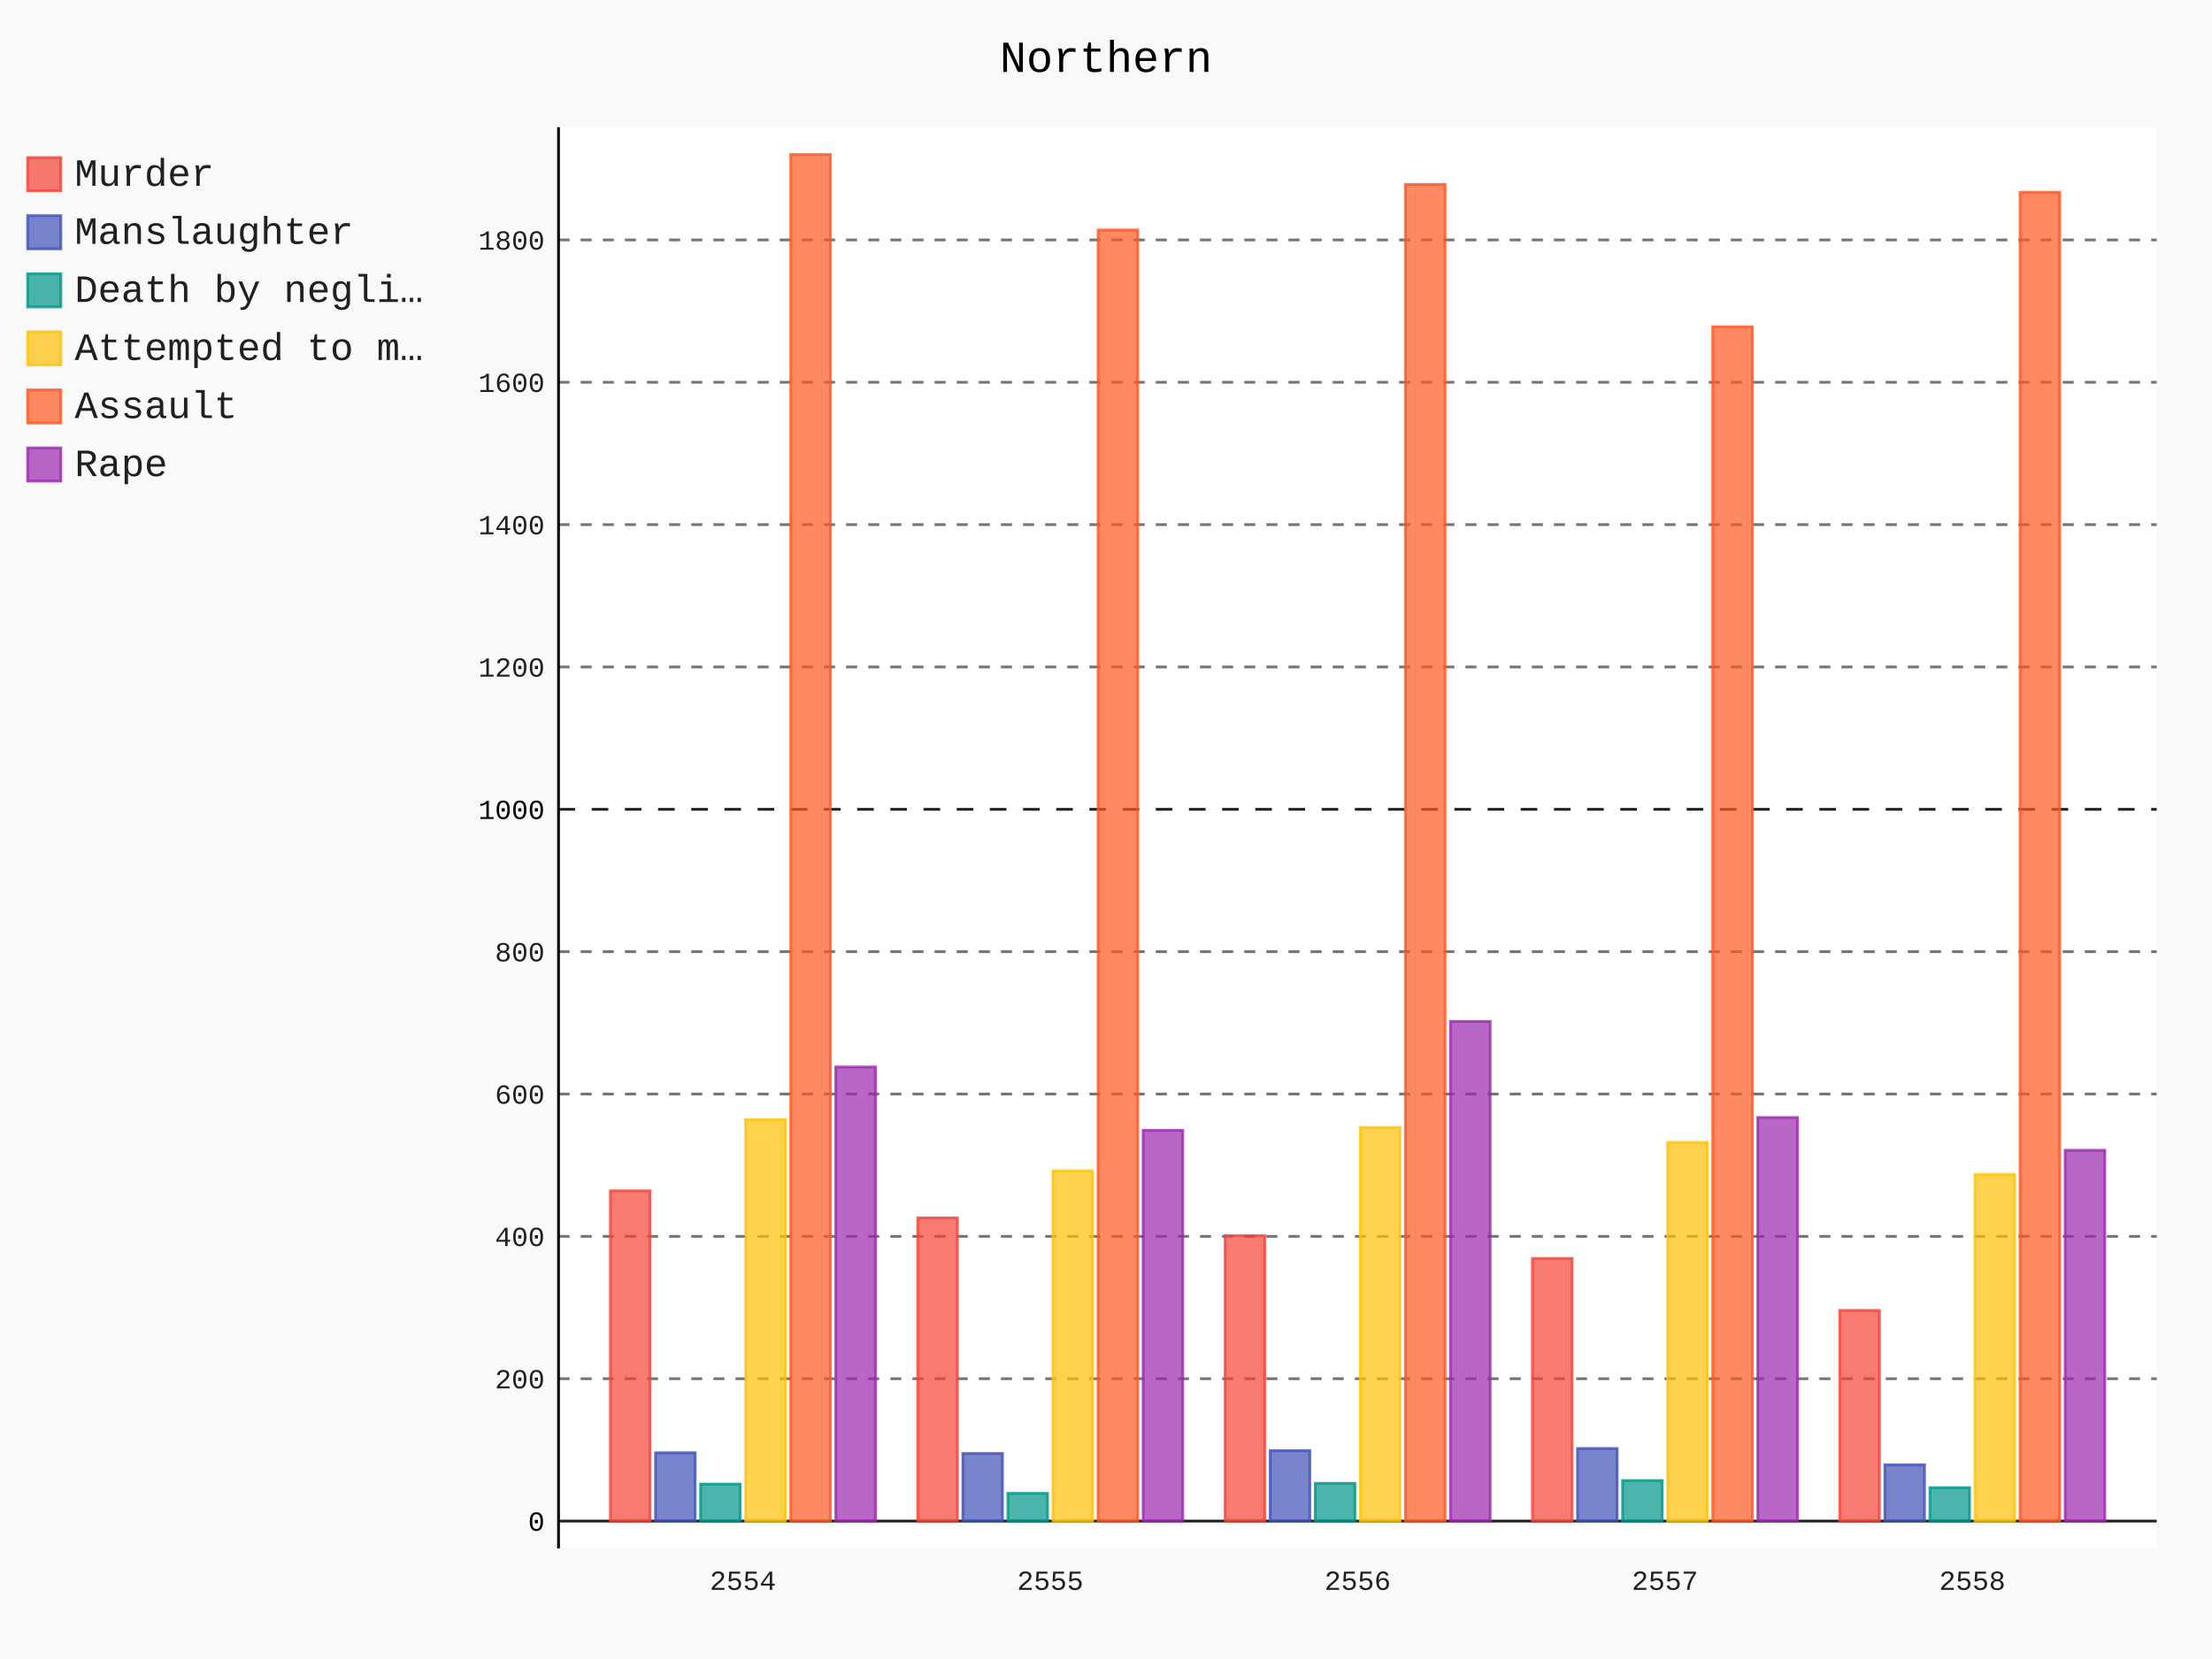
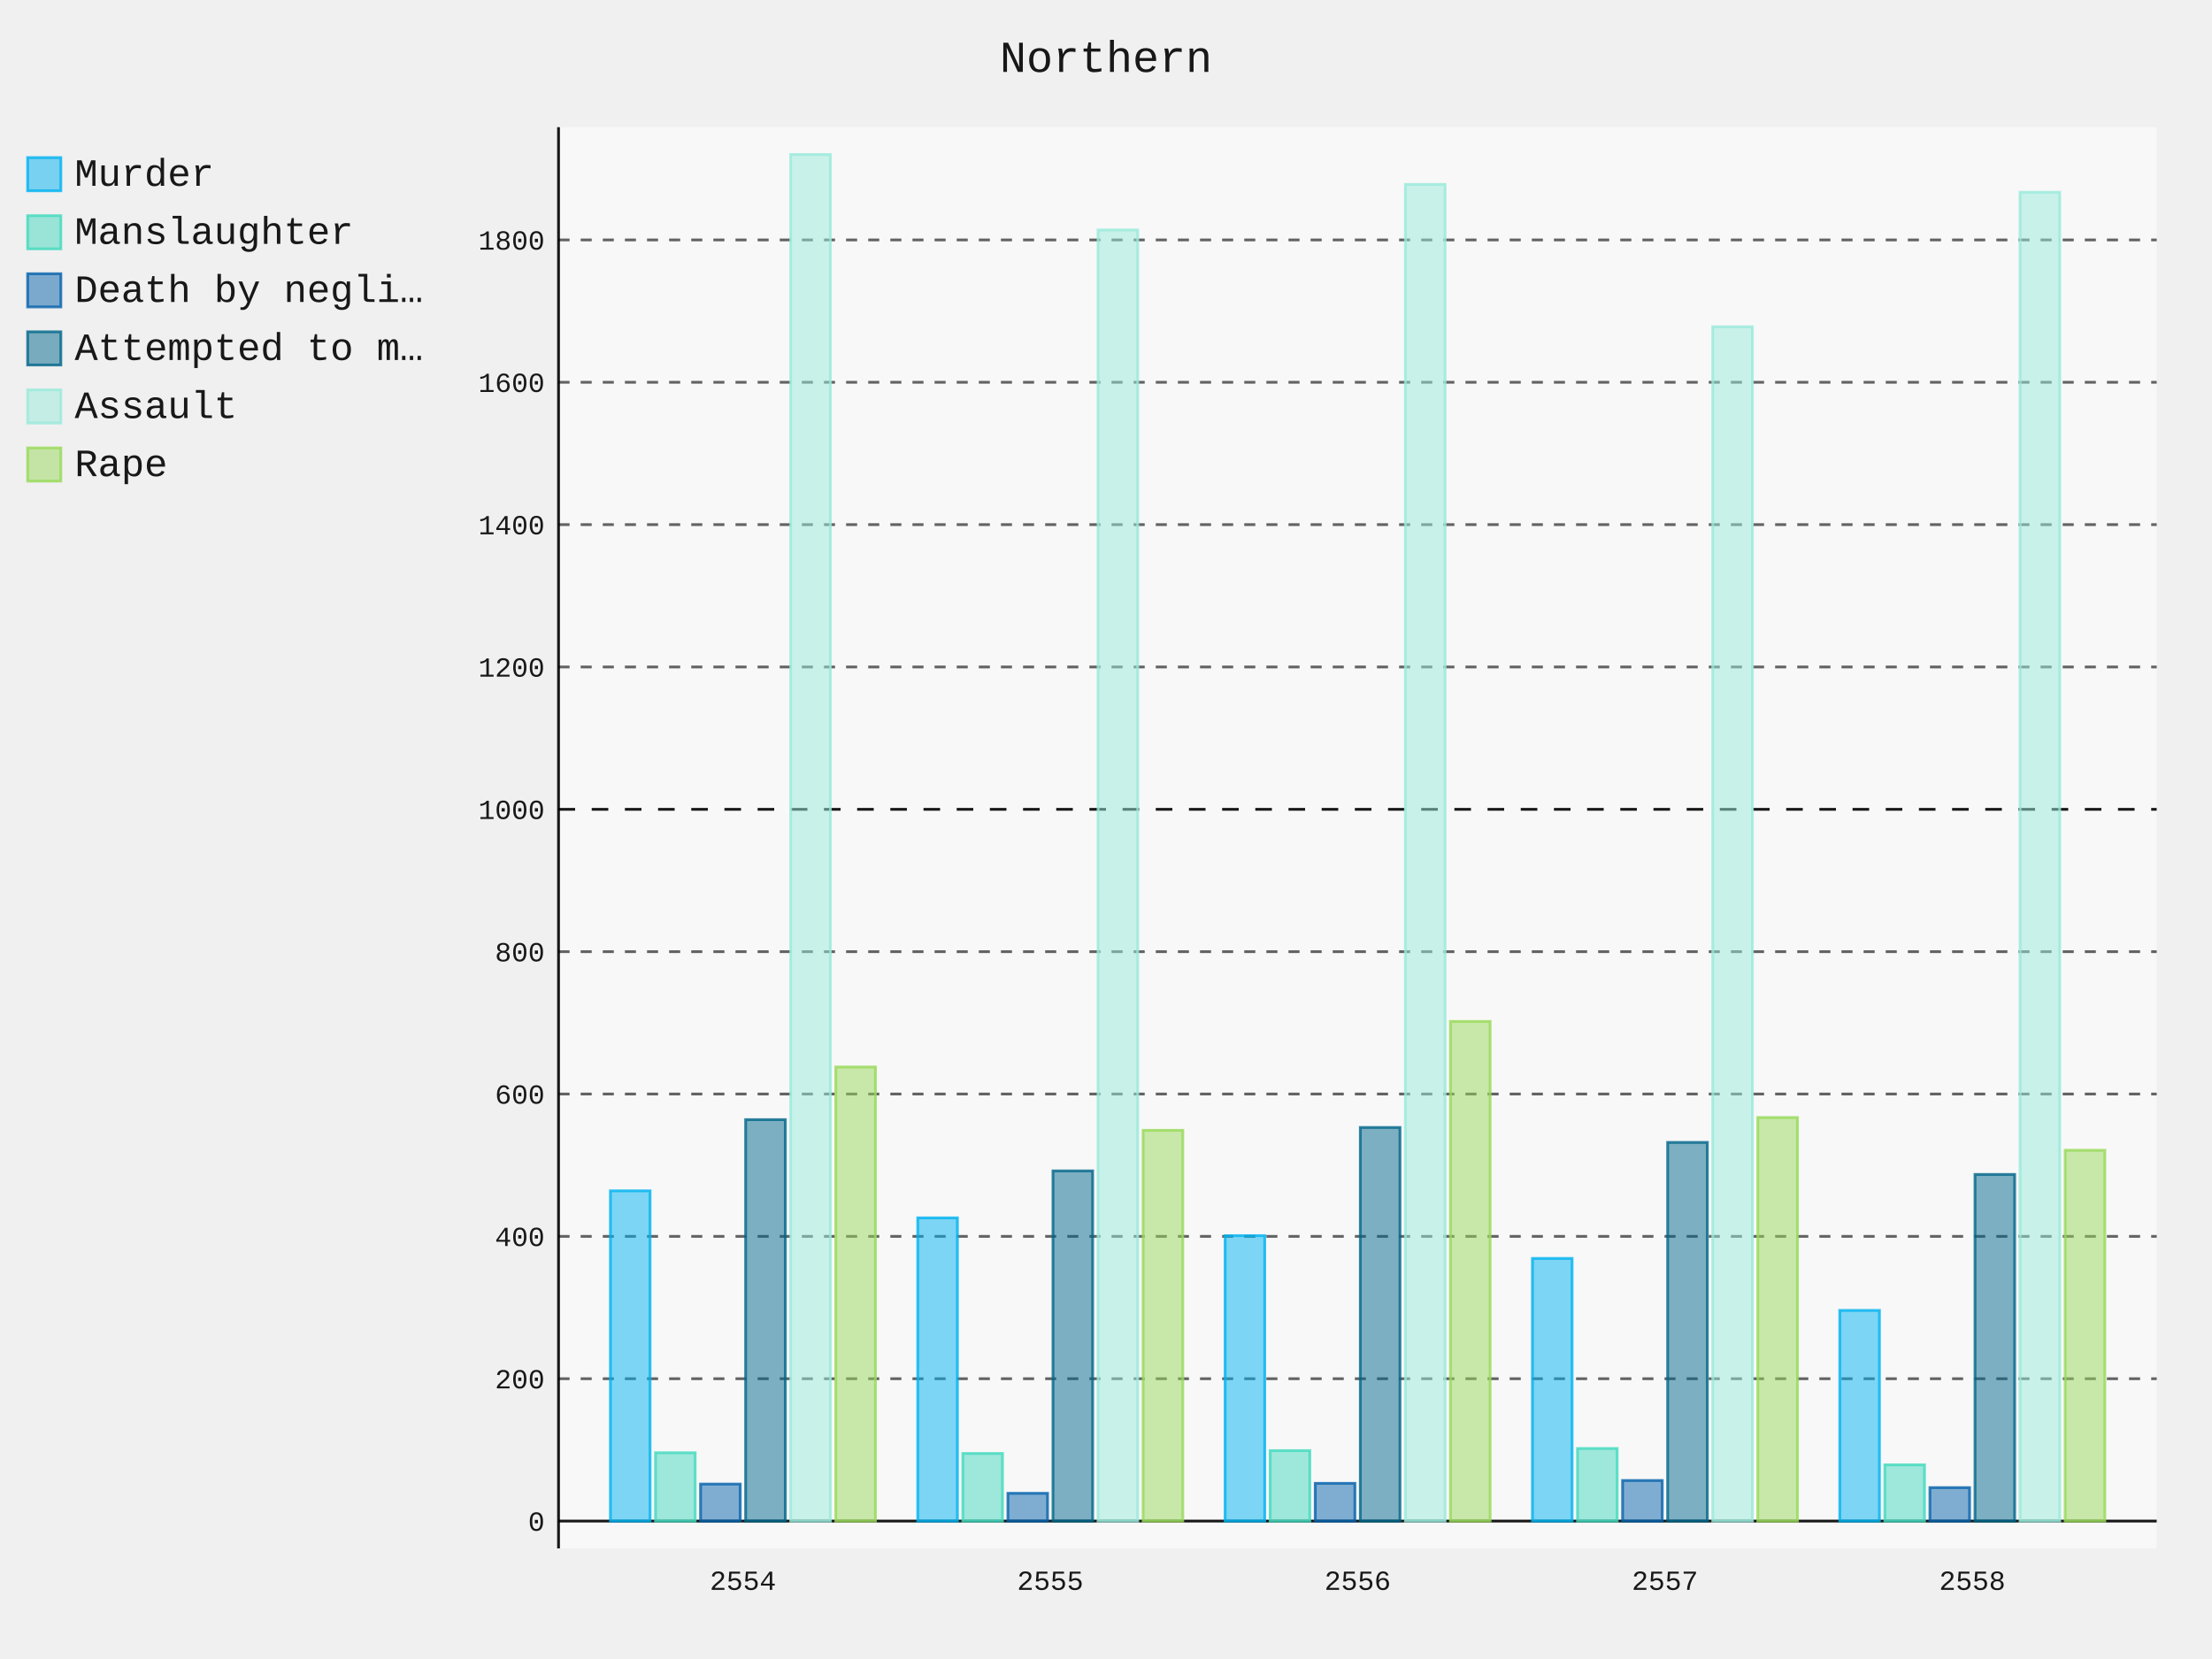
- <svg xmlns="http://www.w3.org/2000/svg" class="pygal-chart" id="chart-f8a60ae9-481c-4859-ab3a-5ff6c9517a1b" viewBox="0 0 800 600">
+ <svg xmlns="http://www.w3.org/2000/svg" class="pygal-chart" id="chart-5a5fb020-a0eb-4cf4-9ebc-4327df0b3f49" viewBox="0 0 800 600">
  <defs>
-     <style type="text/css">#chart-f8a60ae9-481c-4859-ab3a-5ff6c9517a1b{-webkit-user-select:none;-webkit-font-smoothing:antialiased;font-family:Consolas,"Liberation Mono",Menlo,Courier,monospace}#chart-f8a60ae9-481c-4859-ab3a-5ff6c9517a1b .title{font-family:Consolas,"Liberation Mono",Menlo,Courier,monospace;font-size:16px}#chart-f8a60ae9-481c-4859-ab3a-5ff6c9517a1b .legends .legend text{font-family:Consolas,"Liberation Mono",Menlo,Courier,monospace;font-size:14px}#chart-f8a60ae9-481c-4859-ab3a-5ff6c9517a1b .axis text{font-family:Consolas,"Liberation Mono",Menlo,Courier,monospace;font-size:10px}#chart-f8a60ae9-481c-4859-ab3a-5ff6c9517a1b .axis text.major{font-family:Consolas,"Liberation Mono",Menlo,Courier,monospace;font-size:10px}#chart-f8a60ae9-481c-4859-ab3a-5ff6c9517a1b .text-overlay text.value{font-family:Consolas,"Liberation Mono",Menlo,Courier,monospace;font-size:16px}#chart-f8a60ae9-481c-4859-ab3a-5ff6c9517a1b .text-overlay text.label{font-family:Consolas,"Liberation Mono",Menlo,Courier,monospace;font-size:10px}#chart-f8a60ae9-481c-4859-ab3a-5ff6c9517a1b .tooltip{font-family:Consolas,"Liberation Mono",Menlo,Courier,monospace;font-size:14px}#chart-f8a60ae9-481c-4859-ab3a-5ff6c9517a1b text.no_data{font-family:Consolas,"Liberation Mono",Menlo,Courier,monospace;font-size:64px}
- #chart-f8a60ae9-481c-4859-ab3a-5ff6c9517a1b{background-color:rgba(249,249,249,1)}#chart-f8a60ae9-481c-4859-ab3a-5ff6c9517a1b path,#chart-f8a60ae9-481c-4859-ab3a-5ff6c9517a1b line,#chart-f8a60ae9-481c-4859-ab3a-5ff6c9517a1b rect,#chart-f8a60ae9-481c-4859-ab3a-5ff6c9517a1b circle{-webkit-transition:150ms;-moz-transition:150ms;transition:150ms}#chart-f8a60ae9-481c-4859-ab3a-5ff6c9517a1b .graph &gt; .background{fill:rgba(249,249,249,1)}#chart-f8a60ae9-481c-4859-ab3a-5ff6c9517a1b .plot &gt; .background{fill:rgba(255,255,255,1)}#chart-f8a60ae9-481c-4859-ab3a-5ff6c9517a1b .graph{fill:rgba(0,0,0,.87)}#chart-f8a60ae9-481c-4859-ab3a-5ff6c9517a1b text.no_data{fill:rgba(0,0,0,1)}#chart-f8a60ae9-481c-4859-ab3a-5ff6c9517a1b .title{fill:rgba(0,0,0,1)}#chart-f8a60ae9-481c-4859-ab3a-5ff6c9517a1b .legends .legend text{fill:rgba(0,0,0,.87)}#chart-f8a60ae9-481c-4859-ab3a-5ff6c9517a1b .legends .legend:hover text{fill:rgba(0,0,0,1)}#chart-f8a60ae9-481c-4859-ab3a-5ff6c9517a1b .axis .line{stroke:rgba(0,0,0,1)}#chart-f8a60ae9-481c-4859-ab3a-5ff6c9517a1b .axis .guide.line{stroke:rgba(0,0,0,.54)}#chart-f8a60ae9-481c-4859-ab3a-5ff6c9517a1b .axis .major.line{stroke:rgba(0,0,0,.87)}#chart-f8a60ae9-481c-4859-ab3a-5ff6c9517a1b .axis text.major{fill:rgba(0,0,0,1)}#chart-f8a60ae9-481c-4859-ab3a-5ff6c9517a1b .axis.y .guides:hover .guide.line,#chart-f8a60ae9-481c-4859-ab3a-5ff6c9517a1b .line-graph .axis.x .guides:hover .guide.line,#chart-f8a60ae9-481c-4859-ab3a-5ff6c9517a1b .stackedline-graph .axis.x .guides:hover .guide.line,#chart-f8a60ae9-481c-4859-ab3a-5ff6c9517a1b .xy-graph .axis.x .guides:hover .guide.line{stroke:rgba(0,0,0,1)}#chart-f8a60ae9-481c-4859-ab3a-5ff6c9517a1b .axis .guides:hover text{fill:rgba(0,0,0,1)}#chart-f8a60ae9-481c-4859-ab3a-5ff6c9517a1b .reactive{fill-opacity:.7;stroke-opacity:.8}#chart-f8a60ae9-481c-4859-ab3a-5ff6c9517a1b .ci{stroke:rgba(0,0,0,.87)}#chart-f8a60ae9-481c-4859-ab3a-5ff6c9517a1b .reactive.active,#chart-f8a60ae9-481c-4859-ab3a-5ff6c9517a1b .active .reactive{fill-opacity:.8;stroke-opacity:.9;stroke-width:4}#chart-f8a60ae9-481c-4859-ab3a-5ff6c9517a1b .ci .reactive.active{stroke-width:1.5}#chart-f8a60ae9-481c-4859-ab3a-5ff6c9517a1b .series text{fill:rgba(0,0,0,1)}#chart-f8a60ae9-481c-4859-ab3a-5ff6c9517a1b .tooltip rect{fill:rgba(255,255,255,1);stroke:rgba(0,0,0,1);-webkit-transition:opacity 150ms;-moz-transition:opacity 150ms;transition:opacity 150ms}#chart-f8a60ae9-481c-4859-ab3a-5ff6c9517a1b .tooltip .label{fill:rgba(0,0,0,.87)}#chart-f8a60ae9-481c-4859-ab3a-5ff6c9517a1b .tooltip .label{fill:rgba(0,0,0,.87)}#chart-f8a60ae9-481c-4859-ab3a-5ff6c9517a1b .tooltip .legend{font-size:.8em;fill:rgba(0,0,0,.54)}#chart-f8a60ae9-481c-4859-ab3a-5ff6c9517a1b .tooltip .x_label{font-size:.6em;fill:rgba(0,0,0,1)}#chart-f8a60ae9-481c-4859-ab3a-5ff6c9517a1b .tooltip .xlink{font-size:.5em;text-decoration:underline}#chart-f8a60ae9-481c-4859-ab3a-5ff6c9517a1b .tooltip .value{font-size:1.5em}#chart-f8a60ae9-481c-4859-ab3a-5ff6c9517a1b .bound{font-size:.5em}#chart-f8a60ae9-481c-4859-ab3a-5ff6c9517a1b .max-value{font-size:.75em;fill:rgba(0,0,0,.54)}#chart-f8a60ae9-481c-4859-ab3a-5ff6c9517a1b .map-element{fill:rgba(255,255,255,1);stroke:rgba(0,0,0,.54) !important}#chart-f8a60ae9-481c-4859-ab3a-5ff6c9517a1b .map-element .reactive{fill-opacity:inherit;stroke-opacity:inherit}#chart-f8a60ae9-481c-4859-ab3a-5ff6c9517a1b .color-0,#chart-f8a60ae9-481c-4859-ab3a-5ff6c9517a1b .color-0 a:visited{stroke:#F44336;fill:#F44336}#chart-f8a60ae9-481c-4859-ab3a-5ff6c9517a1b .color-1,#chart-f8a60ae9-481c-4859-ab3a-5ff6c9517a1b .color-1 a:visited{stroke:#3F51B5;fill:#3F51B5}#chart-f8a60ae9-481c-4859-ab3a-5ff6c9517a1b .color-2,#chart-f8a60ae9-481c-4859-ab3a-5ff6c9517a1b .color-2 a:visited{stroke:#009688;fill:#009688}#chart-f8a60ae9-481c-4859-ab3a-5ff6c9517a1b .color-3,#chart-f8a60ae9-481c-4859-ab3a-5ff6c9517a1b .color-3 a:visited{stroke:#FFC107;fill:#FFC107}#chart-f8a60ae9-481c-4859-ab3a-5ff6c9517a1b .color-4,#chart-f8a60ae9-481c-4859-ab3a-5ff6c9517a1b .color-4 a:visited{stroke:#FF5722;fill:#FF5722}#chart-f8a60ae9-481c-4859-ab3a-5ff6c9517a1b .color-5,#chart-f8a60ae9-481c-4859-ab3a-5ff6c9517a1b .color-5 a:visited{stroke:#9C27B0;fill:#9C27B0}#chart-f8a60ae9-481c-4859-ab3a-5ff6c9517a1b .text-overlay .color-0 text{fill:black}#chart-f8a60ae9-481c-4859-ab3a-5ff6c9517a1b .text-overlay .color-1 text{fill:black}#chart-f8a60ae9-481c-4859-ab3a-5ff6c9517a1b .text-overlay .color-2 text{fill:black}#chart-f8a60ae9-481c-4859-ab3a-5ff6c9517a1b .text-overlay .color-3 text{fill:black}#chart-f8a60ae9-481c-4859-ab3a-5ff6c9517a1b .text-overlay .color-4 text{fill:black}#chart-f8a60ae9-481c-4859-ab3a-5ff6c9517a1b .text-overlay .color-5 text{fill:black}
- #chart-f8a60ae9-481c-4859-ab3a-5ff6c9517a1b text.no_data{text-anchor:middle}#chart-f8a60ae9-481c-4859-ab3a-5ff6c9517a1b .guide.line{fill:none}#chart-f8a60ae9-481c-4859-ab3a-5ff6c9517a1b .centered{text-anchor:middle}#chart-f8a60ae9-481c-4859-ab3a-5ff6c9517a1b .title{text-anchor:middle}#chart-f8a60ae9-481c-4859-ab3a-5ff6c9517a1b .legends .legend text{fill-opacity:1}#chart-f8a60ae9-481c-4859-ab3a-5ff6c9517a1b .axis.x text{text-anchor:middle}#chart-f8a60ae9-481c-4859-ab3a-5ff6c9517a1b .axis.x:not(.web) text[transform]{text-anchor:start}#chart-f8a60ae9-481c-4859-ab3a-5ff6c9517a1b .axis.x:not(.web) text[transform].backwards{text-anchor:end}#chart-f8a60ae9-481c-4859-ab3a-5ff6c9517a1b .axis.y text{text-anchor:end}#chart-f8a60ae9-481c-4859-ab3a-5ff6c9517a1b .axis.y text[transform].backwards{text-anchor:start}#chart-f8a60ae9-481c-4859-ab3a-5ff6c9517a1b .axis.y2 text{text-anchor:start}#chart-f8a60ae9-481c-4859-ab3a-5ff6c9517a1b .axis.y2 text[transform].backwards{text-anchor:end}#chart-f8a60ae9-481c-4859-ab3a-5ff6c9517a1b .axis .guide.line{stroke-dasharray:4,4}#chart-f8a60ae9-481c-4859-ab3a-5ff6c9517a1b .axis .major.guide.line{stroke-dasharray:6,6}#chart-f8a60ae9-481c-4859-ab3a-5ff6c9517a1b .horizontal .axis.y .guide.line,#chart-f8a60ae9-481c-4859-ab3a-5ff6c9517a1b .horizontal .axis.y2 .guide.line,#chart-f8a60ae9-481c-4859-ab3a-5ff6c9517a1b .vertical .axis.x .guide.line{opacity:0}#chart-f8a60ae9-481c-4859-ab3a-5ff6c9517a1b .horizontal .axis.always_show .guide.line,#chart-f8a60ae9-481c-4859-ab3a-5ff6c9517a1b .vertical .axis.always_show .guide.line{opacity:1 !important}#chart-f8a60ae9-481c-4859-ab3a-5ff6c9517a1b .axis.y .guides:hover .guide.line,#chart-f8a60ae9-481c-4859-ab3a-5ff6c9517a1b .axis.y2 .guides:hover .guide.line,#chart-f8a60ae9-481c-4859-ab3a-5ff6c9517a1b .axis.x .guides:hover .guide.line{opacity:1}#chart-f8a60ae9-481c-4859-ab3a-5ff6c9517a1b .axis .guides:hover text{opacity:1}#chart-f8a60ae9-481c-4859-ab3a-5ff6c9517a1b .nofill{fill:none}#chart-f8a60ae9-481c-4859-ab3a-5ff6c9517a1b .subtle-fill{fill-opacity:.2}#chart-f8a60ae9-481c-4859-ab3a-5ff6c9517a1b .dot{stroke-width:1px;fill-opacity:1}#chart-f8a60ae9-481c-4859-ab3a-5ff6c9517a1b .dot.active{stroke-width:5px}#chart-f8a60ae9-481c-4859-ab3a-5ff6c9517a1b .dot.negative{fill:transparent}#chart-f8a60ae9-481c-4859-ab3a-5ff6c9517a1b text,#chart-f8a60ae9-481c-4859-ab3a-5ff6c9517a1b tspan{stroke:none !important}#chart-f8a60ae9-481c-4859-ab3a-5ff6c9517a1b .series text.active{opacity:1}#chart-f8a60ae9-481c-4859-ab3a-5ff6c9517a1b .tooltip rect{fill-opacity:.95;stroke-width:.5}#chart-f8a60ae9-481c-4859-ab3a-5ff6c9517a1b .tooltip text{fill-opacity:1}#chart-f8a60ae9-481c-4859-ab3a-5ff6c9517a1b .showable{visibility:hidden}#chart-f8a60ae9-481c-4859-ab3a-5ff6c9517a1b .showable.shown{visibility:visible}#chart-f8a60ae9-481c-4859-ab3a-5ff6c9517a1b .gauge-background{fill:rgba(229,229,229,1);stroke:none}#chart-f8a60ae9-481c-4859-ab3a-5ff6c9517a1b .bg-lines{stroke:rgba(249,249,249,1);stroke-width:2px}</style>
+     <style type="text/css">#chart-5a5fb020-a0eb-4cf4-9ebc-4327df0b3f49{-webkit-user-select:none;-webkit-font-smoothing:antialiased;font-family:Consolas,"Liberation Mono",Menlo,Courier,monospace}#chart-5a5fb020-a0eb-4cf4-9ebc-4327df0b3f49 .title{font-family:Consolas,"Liberation Mono",Menlo,Courier,monospace;font-size:16px}#chart-5a5fb020-a0eb-4cf4-9ebc-4327df0b3f49 .legends .legend text{font-family:Consolas,"Liberation Mono",Menlo,Courier,monospace;font-size:14px}#chart-5a5fb020-a0eb-4cf4-9ebc-4327df0b3f49 .axis text{font-family:Consolas,"Liberation Mono",Menlo,Courier,monospace;font-size:10px}#chart-5a5fb020-a0eb-4cf4-9ebc-4327df0b3f49 .axis text.major{font-family:Consolas,"Liberation Mono",Menlo,Courier,monospace;font-size:10px}#chart-5a5fb020-a0eb-4cf4-9ebc-4327df0b3f49 .text-overlay text.value{font-family:Consolas,"Liberation Mono",Menlo,Courier,monospace;font-size:16px}#chart-5a5fb020-a0eb-4cf4-9ebc-4327df0b3f49 .text-overlay text.label{font-family:Consolas,"Liberation Mono",Menlo,Courier,monospace;font-size:10px}#chart-5a5fb020-a0eb-4cf4-9ebc-4327df0b3f49 .tooltip{font-family:Consolas,"Liberation Mono",Menlo,Courier,monospace;font-size:14px}#chart-5a5fb020-a0eb-4cf4-9ebc-4327df0b3f49 text.no_data{font-family:Consolas,"Liberation Mono",Menlo,Courier,monospace;font-size:64px}
+ #chart-5a5fb020-a0eb-4cf4-9ebc-4327df0b3f49{background-color:#f0f0f0}#chart-5a5fb020-a0eb-4cf4-9ebc-4327df0b3f49 path,#chart-5a5fb020-a0eb-4cf4-9ebc-4327df0b3f49 line,#chart-5a5fb020-a0eb-4cf4-9ebc-4327df0b3f49 rect,#chart-5a5fb020-a0eb-4cf4-9ebc-4327df0b3f49 circle{-webkit-transition:250ms ease-in;-moz-transition:250ms ease-in;transition:250ms ease-in}#chart-5a5fb020-a0eb-4cf4-9ebc-4327df0b3f49 .graph &gt; .background{fill:#f0f0f0}#chart-5a5fb020-a0eb-4cf4-9ebc-4327df0b3f49 .plot &gt; .background{fill:#f8f8f8}#chart-5a5fb020-a0eb-4cf4-9ebc-4327df0b3f49 .graph{fill:rgba(0,0,0,0.9)}#chart-5a5fb020-a0eb-4cf4-9ebc-4327df0b3f49 text.no_data{fill:rgba(0,0,0,0.9)}#chart-5a5fb020-a0eb-4cf4-9ebc-4327df0b3f49 .title{fill:rgba(0,0,0,0.9)}#chart-5a5fb020-a0eb-4cf4-9ebc-4327df0b3f49 .legends .legend text{fill:rgba(0,0,0,0.9)}#chart-5a5fb020-a0eb-4cf4-9ebc-4327df0b3f49 .legends .legend:hover text{fill:rgba(0,0,0,0.9)}#chart-5a5fb020-a0eb-4cf4-9ebc-4327df0b3f49 .axis .line{stroke:rgba(0,0,0,0.9)}#chart-5a5fb020-a0eb-4cf4-9ebc-4327df0b3f49 .axis .guide.line{stroke:rgba(0,0,0,0.6)}#chart-5a5fb020-a0eb-4cf4-9ebc-4327df0b3f49 .axis .major.line{stroke:rgba(0,0,0,0.9)}#chart-5a5fb020-a0eb-4cf4-9ebc-4327df0b3f49 .axis text.major{fill:rgba(0,0,0,0.9)}#chart-5a5fb020-a0eb-4cf4-9ebc-4327df0b3f49 .axis.y .guides:hover .guide.line,#chart-5a5fb020-a0eb-4cf4-9ebc-4327df0b3f49 .line-graph .axis.x .guides:hover .guide.line,#chart-5a5fb020-a0eb-4cf4-9ebc-4327df0b3f49 .stackedline-graph .axis.x .guides:hover .guide.line,#chart-5a5fb020-a0eb-4cf4-9ebc-4327df0b3f49 .xy-graph .axis.x .guides:hover .guide.line{stroke:rgba(0,0,0,0.9)}#chart-5a5fb020-a0eb-4cf4-9ebc-4327df0b3f49 .axis .guides:hover text{fill:rgba(0,0,0,0.9)}#chart-5a5fb020-a0eb-4cf4-9ebc-4327df0b3f49 .reactive{fill-opacity:.5;stroke-opacity:.8}#chart-5a5fb020-a0eb-4cf4-9ebc-4327df0b3f49 .ci{stroke:rgba(0,0,0,0.9)}#chart-5a5fb020-a0eb-4cf4-9ebc-4327df0b3f49 .reactive.active,#chart-5a5fb020-a0eb-4cf4-9ebc-4327df0b3f49 .active .reactive{fill-opacity:.9;stroke-opacity:.9;stroke-width:4}#chart-5a5fb020-a0eb-4cf4-9ebc-4327df0b3f49 .ci .reactive.active{stroke-width:1.5}#chart-5a5fb020-a0eb-4cf4-9ebc-4327df0b3f49 .series text{fill:rgba(0,0,0,0.9)}#chart-5a5fb020-a0eb-4cf4-9ebc-4327df0b3f49 .tooltip rect{fill:#f8f8f8;stroke:rgba(0,0,0,0.9);-webkit-transition:opacity 250ms ease-in;-moz-transition:opacity 250ms ease-in;transition:opacity 250ms ease-in}#chart-5a5fb020-a0eb-4cf4-9ebc-4327df0b3f49 .tooltip .label{fill:rgba(0,0,0,0.9)}#chart-5a5fb020-a0eb-4cf4-9ebc-4327df0b3f49 .tooltip .label{fill:rgba(0,0,0,0.9)}#chart-5a5fb020-a0eb-4cf4-9ebc-4327df0b3f49 .tooltip .legend{font-size:.8em;fill:rgba(0,0,0,0.6)}#chart-5a5fb020-a0eb-4cf4-9ebc-4327df0b3f49 .tooltip .x_label{font-size:.6em;fill:rgba(0,0,0,0.9)}#chart-5a5fb020-a0eb-4cf4-9ebc-4327df0b3f49 .tooltip .xlink{font-size:.5em;text-decoration:underline}#chart-5a5fb020-a0eb-4cf4-9ebc-4327df0b3f49 .tooltip .value{font-size:1.5em}#chart-5a5fb020-a0eb-4cf4-9ebc-4327df0b3f49 .bound{font-size:.5em}#chart-5a5fb020-a0eb-4cf4-9ebc-4327df0b3f49 .max-value{font-size:.75em;fill:rgba(0,0,0,0.6)}#chart-5a5fb020-a0eb-4cf4-9ebc-4327df0b3f49 .map-element{fill:#f8f8f8;stroke:rgba(0,0,0,0.6) !important}#chart-5a5fb020-a0eb-4cf4-9ebc-4327df0b3f49 .map-element .reactive{fill-opacity:inherit;stroke-opacity:inherit}#chart-5a5fb020-a0eb-4cf4-9ebc-4327df0b3f49 .color-0,#chart-5a5fb020-a0eb-4cf4-9ebc-4327df0b3f49 .color-0 a:visited{stroke:#00b2f0;fill:#00b2f0}#chart-5a5fb020-a0eb-4cf4-9ebc-4327df0b3f49 .color-1,#chart-5a5fb020-a0eb-4cf4-9ebc-4327df0b3f49 .color-1 a:visited{stroke:#43d9be;fill:#43d9be}#chart-5a5fb020-a0eb-4cf4-9ebc-4327df0b3f49 .color-2,#chart-5a5fb020-a0eb-4cf4-9ebc-4327df0b3f49 .color-2 a:visited{stroke:#0662ab;fill:#0662ab}#chart-5a5fb020-a0eb-4cf4-9ebc-4327df0b3f49 .color-3,#chart-5a5fb020-a0eb-4cf4-9ebc-4327df0b3f49 .color-3 a:visited{stroke:#00668a;fill:#00668a}#chart-5a5fb020-a0eb-4cf4-9ebc-4327df0b3f49 .color-4,#chart-5a5fb020-a0eb-4cf4-9ebc-4327df0b3f49 .color-4 a:visited{stroke:#98eadb;fill:#98eadb}#chart-5a5fb020-a0eb-4cf4-9ebc-4327df0b3f49 .color-5,#chart-5a5fb020-a0eb-4cf4-9ebc-4327df0b3f49 .color-5 a:visited{stroke:#97d959;fill:#97d959}#chart-5a5fb020-a0eb-4cf4-9ebc-4327df0b3f49 .text-overlay .color-0 text{fill:black}#chart-5a5fb020-a0eb-4cf4-9ebc-4327df0b3f49 .text-overlay .color-1 text{fill:black}#chart-5a5fb020-a0eb-4cf4-9ebc-4327df0b3f49 .text-overlay .color-2 text{fill:black}#chart-5a5fb020-a0eb-4cf4-9ebc-4327df0b3f49 .text-overlay .color-3 text{fill:black}#chart-5a5fb020-a0eb-4cf4-9ebc-4327df0b3f49 .text-overlay .color-4 text{fill:black}#chart-5a5fb020-a0eb-4cf4-9ebc-4327df0b3f49 .text-overlay .color-5 text{fill:black}
+ #chart-5a5fb020-a0eb-4cf4-9ebc-4327df0b3f49 text.no_data{text-anchor:middle}#chart-5a5fb020-a0eb-4cf4-9ebc-4327df0b3f49 .guide.line{fill:none}#chart-5a5fb020-a0eb-4cf4-9ebc-4327df0b3f49 .centered{text-anchor:middle}#chart-5a5fb020-a0eb-4cf4-9ebc-4327df0b3f49 .title{text-anchor:middle}#chart-5a5fb020-a0eb-4cf4-9ebc-4327df0b3f49 .legends .legend text{fill-opacity:1}#chart-5a5fb020-a0eb-4cf4-9ebc-4327df0b3f49 .axis.x text{text-anchor:middle}#chart-5a5fb020-a0eb-4cf4-9ebc-4327df0b3f49 .axis.x:not(.web) text[transform]{text-anchor:start}#chart-5a5fb020-a0eb-4cf4-9ebc-4327df0b3f49 .axis.x:not(.web) text[transform].backwards{text-anchor:end}#chart-5a5fb020-a0eb-4cf4-9ebc-4327df0b3f49 .axis.y text{text-anchor:end}#chart-5a5fb020-a0eb-4cf4-9ebc-4327df0b3f49 .axis.y text[transform].backwards{text-anchor:start}#chart-5a5fb020-a0eb-4cf4-9ebc-4327df0b3f49 .axis.y2 text{text-anchor:start}#chart-5a5fb020-a0eb-4cf4-9ebc-4327df0b3f49 .axis.y2 text[transform].backwards{text-anchor:end}#chart-5a5fb020-a0eb-4cf4-9ebc-4327df0b3f49 .axis .guide.line{stroke-dasharray:4,4}#chart-5a5fb020-a0eb-4cf4-9ebc-4327df0b3f49 .axis .major.guide.line{stroke-dasharray:6,6}#chart-5a5fb020-a0eb-4cf4-9ebc-4327df0b3f49 .horizontal .axis.y .guide.line,#chart-5a5fb020-a0eb-4cf4-9ebc-4327df0b3f49 .horizontal .axis.y2 .guide.line,#chart-5a5fb020-a0eb-4cf4-9ebc-4327df0b3f49 .vertical .axis.x .guide.line{opacity:0}#chart-5a5fb020-a0eb-4cf4-9ebc-4327df0b3f49 .horizontal .axis.always_show .guide.line,#chart-5a5fb020-a0eb-4cf4-9ebc-4327df0b3f49 .vertical .axis.always_show .guide.line{opacity:1 !important}#chart-5a5fb020-a0eb-4cf4-9ebc-4327df0b3f49 .axis.y .guides:hover .guide.line,#chart-5a5fb020-a0eb-4cf4-9ebc-4327df0b3f49 .axis.y2 .guides:hover .guide.line,#chart-5a5fb020-a0eb-4cf4-9ebc-4327df0b3f49 .axis.x .guides:hover .guide.line{opacity:1}#chart-5a5fb020-a0eb-4cf4-9ebc-4327df0b3f49 .axis .guides:hover text{opacity:1}#chart-5a5fb020-a0eb-4cf4-9ebc-4327df0b3f49 .nofill{fill:none}#chart-5a5fb020-a0eb-4cf4-9ebc-4327df0b3f49 .subtle-fill{fill-opacity:.2}#chart-5a5fb020-a0eb-4cf4-9ebc-4327df0b3f49 .dot{stroke-width:1px;fill-opacity:1}#chart-5a5fb020-a0eb-4cf4-9ebc-4327df0b3f49 .dot.active{stroke-width:5px}#chart-5a5fb020-a0eb-4cf4-9ebc-4327df0b3f49 .dot.negative{fill:transparent}#chart-5a5fb020-a0eb-4cf4-9ebc-4327df0b3f49 text,#chart-5a5fb020-a0eb-4cf4-9ebc-4327df0b3f49 tspan{stroke:none !important}#chart-5a5fb020-a0eb-4cf4-9ebc-4327df0b3f49 .series text.active{opacity:1}#chart-5a5fb020-a0eb-4cf4-9ebc-4327df0b3f49 .tooltip rect{fill-opacity:.95;stroke-width:.5}#chart-5a5fb020-a0eb-4cf4-9ebc-4327df0b3f49 .tooltip text{fill-opacity:1}#chart-5a5fb020-a0eb-4cf4-9ebc-4327df0b3f49 .showable{visibility:hidden}#chart-5a5fb020-a0eb-4cf4-9ebc-4327df0b3f49 .showable.shown{visibility:visible}#chart-5a5fb020-a0eb-4cf4-9ebc-4327df0b3f49 .gauge-background{fill:rgba(229,229,229,1);stroke:none}#chart-5a5fb020-a0eb-4cf4-9ebc-4327df0b3f49 .bg-lines{stroke:#f0f0f0;stroke-width:2px}</style>
  </defs>
  <g class="graph bar-graph vertical">
    <rect class="background" height="600" width="800" x="0" y="0" />
    <g class="plot" transform="translate(202, 46)">
      <rect class="background" height="514" width="578.0" x="0" y="0" />
      <g class="axis y">
        <g class="guides">
          <path class="axis major line" d="M0 504.115 h578" />
          <text class="major" x="-5" y="507.615">0</text>
        </g>
        <g class="guides">
          <path class="guide line" d="M0 452.633 h578" />
          <text class="" x="-5" y="456.133">200</text>
        </g>
        <g class="guides">
          <path class="guide line" d="M0 401.151 h578" />
          <text class="" x="-5" y="404.651">400</text>
        </g>
        <g class="guides">
          <path class="guide line" d="M0 349.668 h578" />
          <text class="" x="-5" y="353.168">600</text>
        </g>
        <g class="guides">
          <path class="guide line" d="M0 298.186 h578" />
          <text class="" x="-5" y="301.686">800</text>
        </g>
        <g class="guides">
          <path class="major guide line" d="M0 246.704 h578" />
          <text class="major" x="-5" y="250.204">1000</text>
        </g>
        <g class="guides">
          <path class="guide line" d="M0 195.221 h578" />
          <text class="" x="-5" y="198.721">1200</text>
        </g>
        <g class="guides">
          <path class="guide line" d="M0 143.739 h578" />
          <text class="" x="-5" y="147.239">1400</text>
        </g>
        <g class="guides">
          <path class="guide line" d="M0 92.256 h578" />
          <text class="" x="-5" y="95.756">1600</text>
        </g>
        <g class="guides">
          <path class="guide line" d="M0 40.774 h578" />
          <text class="" x="-5" y="44.274">1800</text>
        </g>
      </g>
      <g class="axis x">
        <path class="line" d="M0 0 v514" />
        <g class="guides">
          <path class="guide line" d="M66.692 0 v514" />
          <text class="" x="66.692" y="529.0">2554</text>
        </g>
        <g class="guides">
          <path class="guide line" d="M177.846 0 v514" />
          <text class="" x="177.846" y="529.0">2555</text>
        </g>
        <g class="guides">
          <path class="guide line" d="M289 0 v514" />
          <text class="" x="289.0" y="529.0">2556</text>
        </g>
        <g class="guides">
          <path class="guide line" d="M400.154 0 v514" />
          <text class="" x="400.154" y="529.0">2557</text>
        </g>
        <g class="guides">
          <path class="guide line" d="M511.308 0 v514" />
          <text class="" x="511.308" y="529.0">2558</text>
        </g>
      </g>
      <g class="series serie-0 color-0">
        <g class="bars">
          <g class="bar">
            <rect class="rect reactive tooltip-trigger" height="119.439" rx="0" ry="0" width="14.346" x="18.763" y="384.676" />
          </g>
          <g class="bar">
            <rect class="rect reactive tooltip-trigger" height="109.657" rx="0" ry="0" width="14.346" x="129.917" y="394.458" />
          </g>
          <g class="bar">
            <rect class="rect reactive tooltip-trigger" height="103.222" rx="0" ry="0" width="14.346" x="241.07" y="400.893" />
          </g>
          <g class="bar">
            <rect class="rect reactive tooltip-trigger" height="94.985" rx="0" ry="0" width="14.346" x="352.224" y="409.13" />
          </g>
          <g class="bar">
            <rect class="rect reactive tooltip-trigger" height="76.194" rx="0" ry="0" width="14.346" x="463.378" y="427.921" />
          </g>
        </g>
      </g>
      <g class="series serie-1 color-1">
        <g class="bars">
          <g class="bar">
            <rect class="rect reactive tooltip-trigger" height="24.712" rx="0" ry="0" width="14.346" x="35.065" y="479.404" />
          </g>
          <g class="bar">
            <rect class="rect reactive tooltip-trigger" height="24.454" rx="0" ry="0" width="14.346" x="146.219" y="479.661" />
          </g>
          <g class="bar">
            <rect class="rect reactive tooltip-trigger" height="25.484" rx="0" ry="0" width="14.346" x="257.373" y="478.632" />
          </g>
          <g class="bar">
            <rect class="rect reactive tooltip-trigger" height="26.256" rx="0" ry="0" width="14.346" x="368.527" y="477.859" />
          </g>
          <g class="bar">
            <rect class="rect reactive tooltip-trigger" height="20.336" rx="0" ry="0" width="14.346" x="479.681" y="483.78" />
          </g>
        </g>
      </g>
      <g class="series serie-2 color-2">
        <g class="bars">
          <g class="bar">
            <rect class="rect reactive tooltip-trigger" height="13.385" rx="0" ry="0" width="14.346" x="51.368" y="490.73" />
          </g>
          <g class="bar">
            <rect class="rect reactive tooltip-trigger" height="10.039" rx="0" ry="0" width="14.346" x="162.522" y="494.076" />
          </g>
          <g class="bar">
            <rect class="rect reactive tooltip-trigger" height="13.643" rx="0" ry="0" width="14.346" x="273.676" y="490.473" />
          </g>
          <g class="bar">
            <rect class="rect reactive tooltip-trigger" height="14.672" rx="0" ry="0" width="14.346" x="384.829" y="489.443" />
          </g>
          <g class="bar">
            <rect class="rect reactive tooltip-trigger" height="12.098" rx="0" ry="0" width="14.346" x="495.983" y="492.017" />
          </g>
        </g>
      </g>
      <g class="series serie-3 color-3">
        <g class="bars">
          <g class="bar">
            <rect class="rect reactive tooltip-trigger" height="145.18" rx="0" ry="0" width="14.346" x="67.67" y="358.935" />
          </g>
          <g class="bar">
            <rect class="rect reactive tooltip-trigger" height="126.647" rx="0" ry="0" width="14.346" x="178.824" y="377.469" />
          </g>
          <g class="bar">
            <rect class="rect reactive tooltip-trigger" height="142.349" rx="0" ry="0" width="14.346" x="289.978" y="361.767" />
          </g>
          <g class="bar">
            <rect class="rect reactive tooltip-trigger" height="136.943" rx="0" ry="0" width="14.346" x="401.132" y="367.172" />
          </g>
          <g class="bar">
            <rect class="rect reactive tooltip-trigger" height="125.36" rx="0" ry="0" width="14.346" x="512.286" y="378.756" />
          </g>
        </g>
      </g>
      <g class="series serie-4 color-4">
        <g class="bars">
          <g class="bar">
            <rect class="rect reactive tooltip-trigger" height="494.231" rx="0" ry="0" width="14.346" x="83.973" y="9.885" />
          </g>
          <g class="bar">
            <rect class="rect reactive tooltip-trigger" height="466.945" rx="0" ry="0" width="14.346" x="195.127" y="37.17" />
          </g>
          <g class="bar">
            <rect class="rect reactive tooltip-trigger" height="483.419" rx="0" ry="0" width="14.346" x="306.281" y="20.696" />
          </g>
          <g class="bar">
            <rect class="rect reactive tooltip-trigger" height="431.937" rx="0" ry="0" width="14.346" x="417.435" y="72.178" />
          </g>
          <g class="bar">
            <rect class="rect reactive tooltip-trigger" height="480.588" rx="0" ry="0" width="14.346" x="528.588" y="23.527" />
          </g>
        </g>
      </g>
      <g class="series serie-5 color-5">
        <g class="bars">
          <g class="bar">
            <rect class="rect reactive tooltip-trigger" height="164.229" rx="0" ry="0" width="14.346" x="100.276" y="339.887" />
          </g>
          <g class="bar">
            <rect class="rect reactive tooltip-trigger" height="141.319" rx="0" ry="0" width="14.346" x="211.429" y="362.796" />
          </g>
          <g class="bar">
            <rect class="rect reactive tooltip-trigger" height="180.703" rx="0" ry="0" width="14.346" x="322.583" y="323.412" />
          </g>
          <g class="bar">
            <rect class="rect reactive tooltip-trigger" height="145.953" rx="0" ry="0" width="14.346" x="433.737" y="358.163" />
          </g>
          <g class="bar">
            <rect class="rect reactive tooltip-trigger" height="134.112" rx="0" ry="0" width="14.346" x="544.891" y="370.004" />
          </g>
        </g>
      </g>
    </g>
    <g class="titles">
      <text class="title plot_title" x="400.0" y="26">Northern</text>
    </g>
    <g class="plot overlay" transform="translate(202, 46)">
      <g class="series serie-0 color-0" />
      <g class="series serie-1 color-1" />
      <g class="series serie-2 color-2" />
      <g class="series serie-3 color-3" />
      <g class="series serie-4 color-4" />
      <g class="series serie-5 color-5" />
    </g>
    <g class="plot text-overlay" transform="translate(202, 46)">
      <g class="series serie-0 color-0" />
      <g class="series serie-1 color-1" />
      <g class="series serie-2 color-2" />
      <g class="series serie-3 color-3" />
      <g class="series serie-4 color-4" />
      <g class="series serie-5 color-5" />
    </g>
    <g class="plot tooltip-overlay" transform="translate(202, 46)">
      <g class="tooltip" style="opacity: 0" transform="translate(0 0)">
        <rect class="tooltip-box" height="0" rx="0" ry="0" width="0" />
        <g class="text" />
      </g>
    </g>
    <g class="legends" transform="translate(10, 56)">
      <g class="legend reactive activate-serie" id="activate-serie-0">
        <rect class="color-0 reactive" height="12" width="12" x="0.0" y="1.0" />
        <text x="17.0" y="11.2">Murder</text>
      </g>
      <g class="legend reactive activate-serie" id="activate-serie-1">
        <rect class="color-1 reactive" height="12" width="12" x="0.0" y="22.0" />
        <text x="17.0" y="32.2">Manslaughter</text>
      </g>
      <g class="legend reactive activate-serie" id="activate-serie-2">
        <rect class="color-2 reactive" height="12" width="12" x="0.0" y="43.0" />
        <text x="17.0" y="53.2">Death by negli…</text>
      </g>
      <g class="legend reactive activate-serie" id="activate-serie-3">
        <rect class="color-3 reactive" height="12" width="12" x="0.0" y="64.0" />
        <text x="17.0" y="74.2">Attempted to m…</text>
      </g>
      <g class="legend reactive activate-serie" id="activate-serie-4">
        <rect class="color-4 reactive" height="12" width="12" x="0.0" y="85.0" />
        <text x="17.0" y="95.2">Assault</text>
      </g>
      <g class="legend reactive activate-serie" id="activate-serie-5">
        <rect class="color-5 reactive" height="12" width="12" x="0.0" y="106.0" />
        <text x="17.0" y="116.2">Rape</text>
      </g>
    </g>
    <g class="legends" transform="translate(790, 56)" />
  </g>
</svg>
